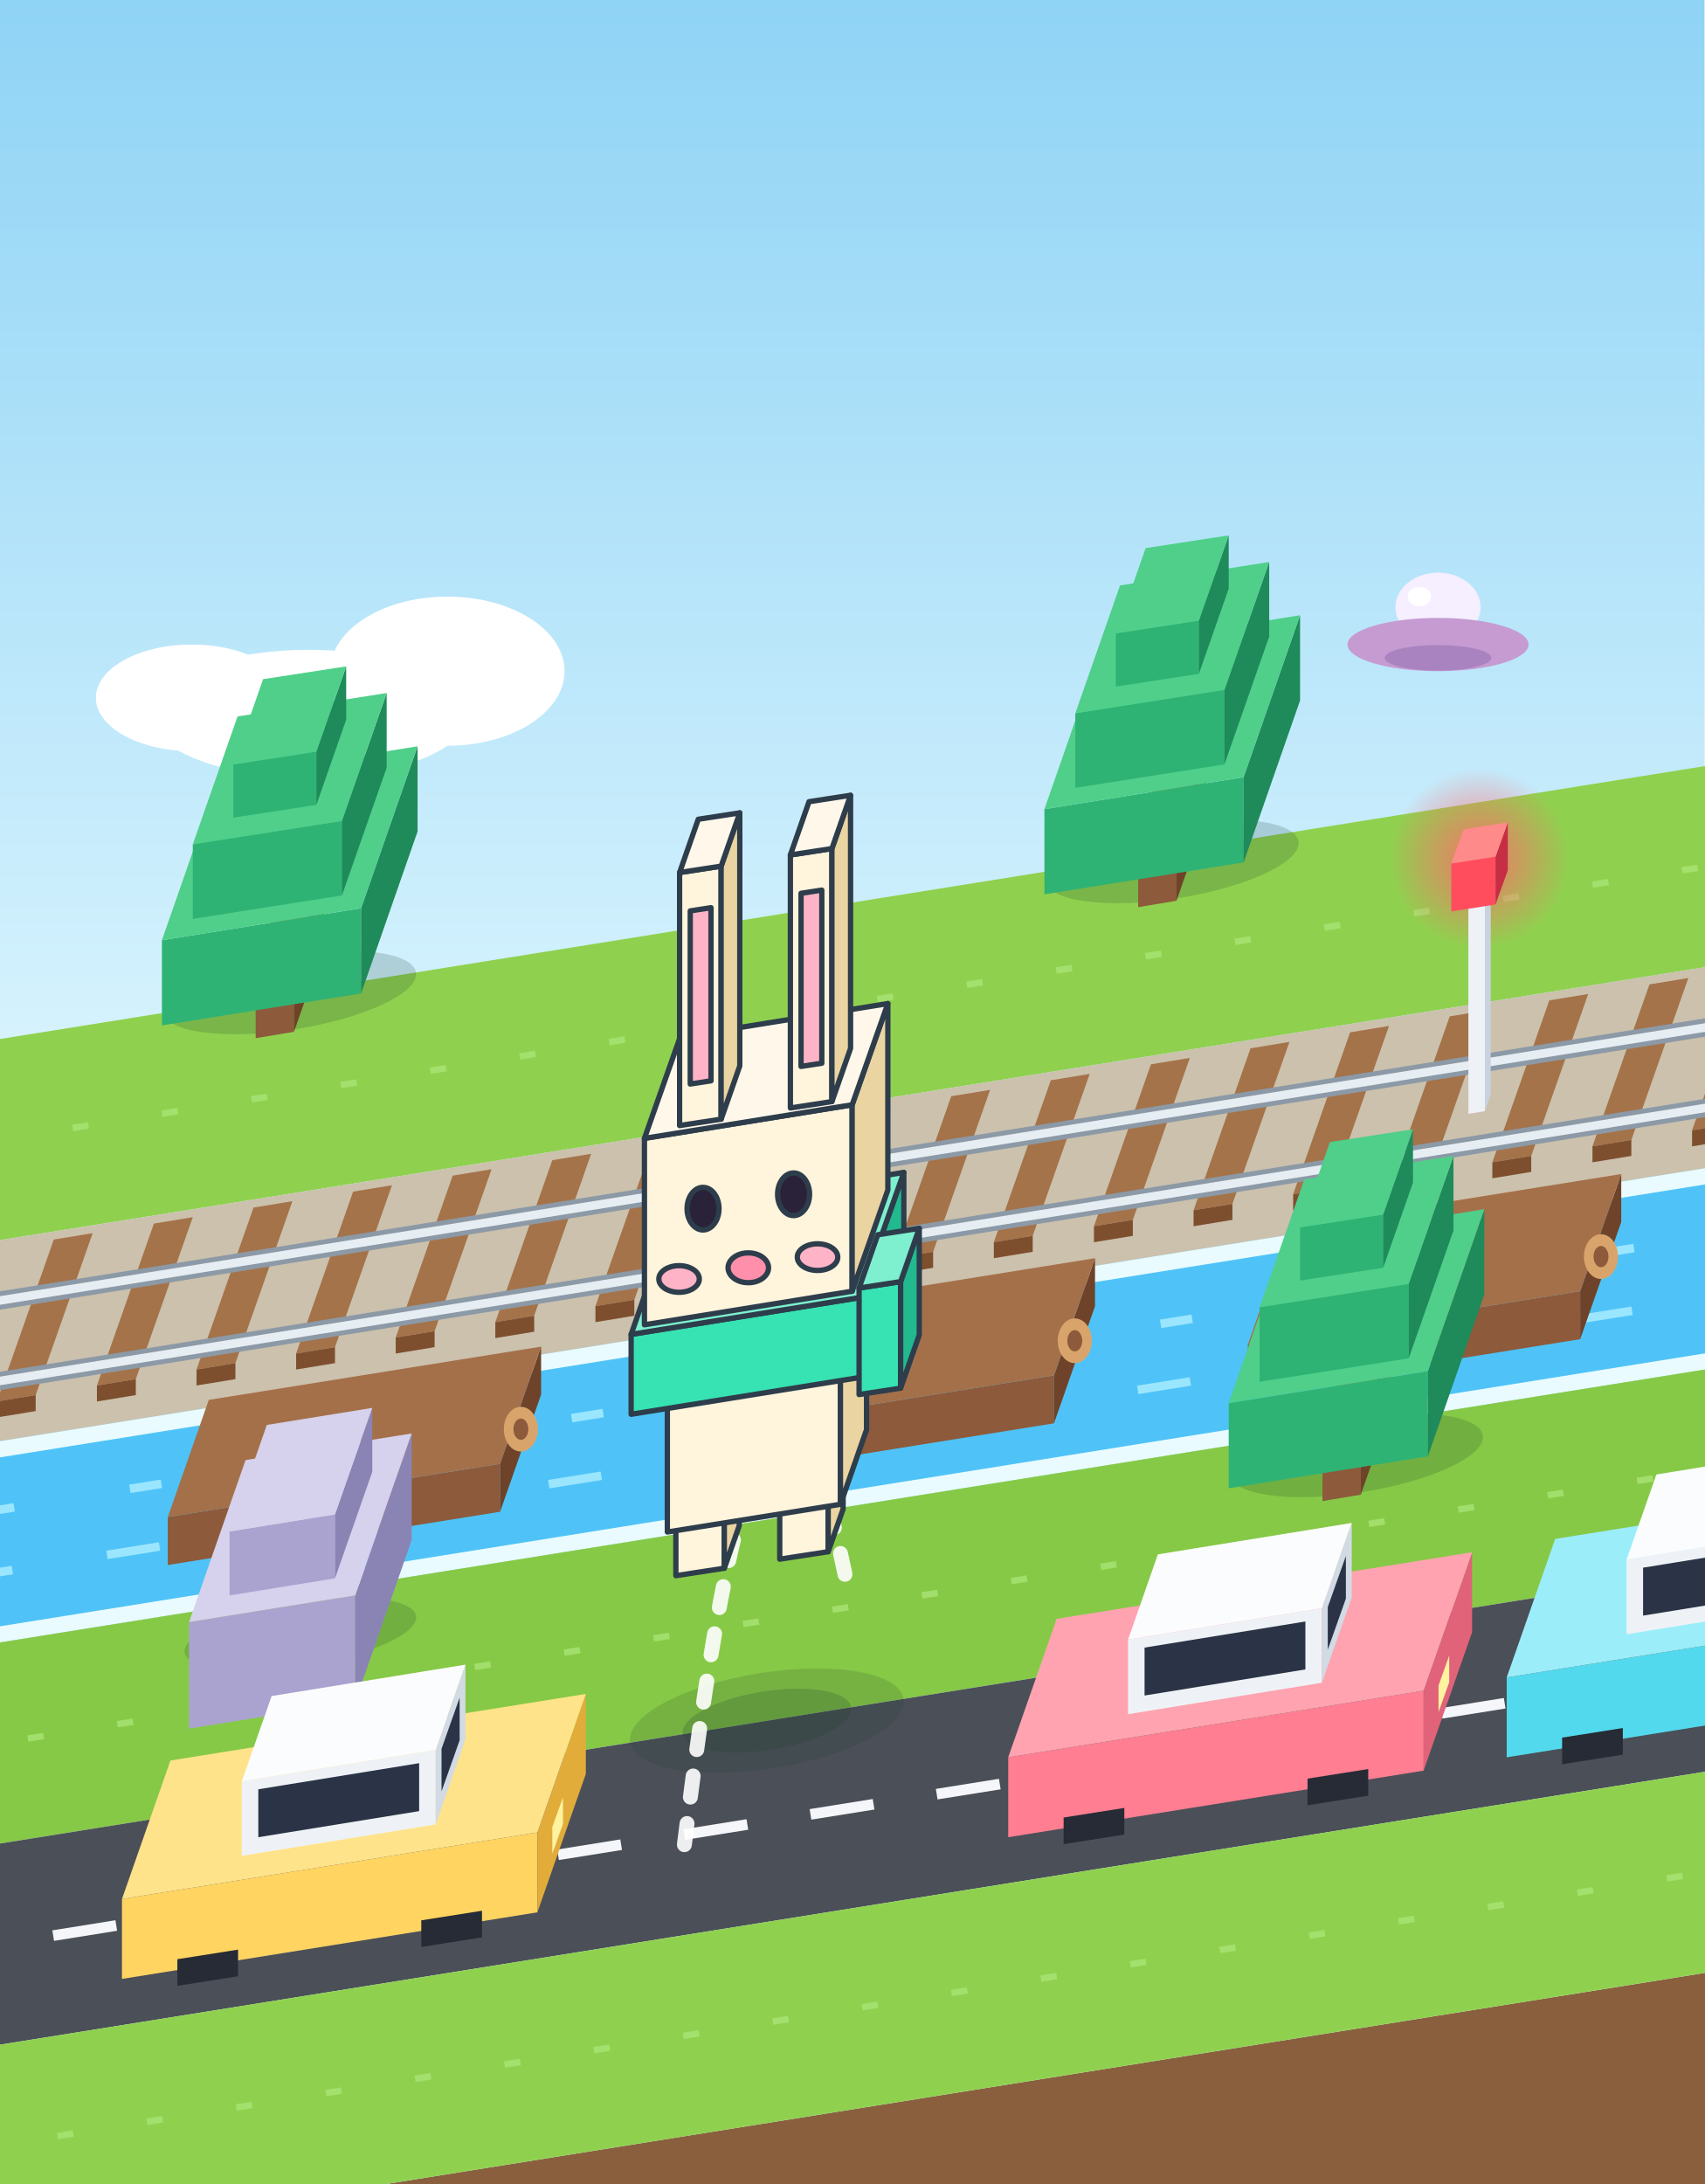
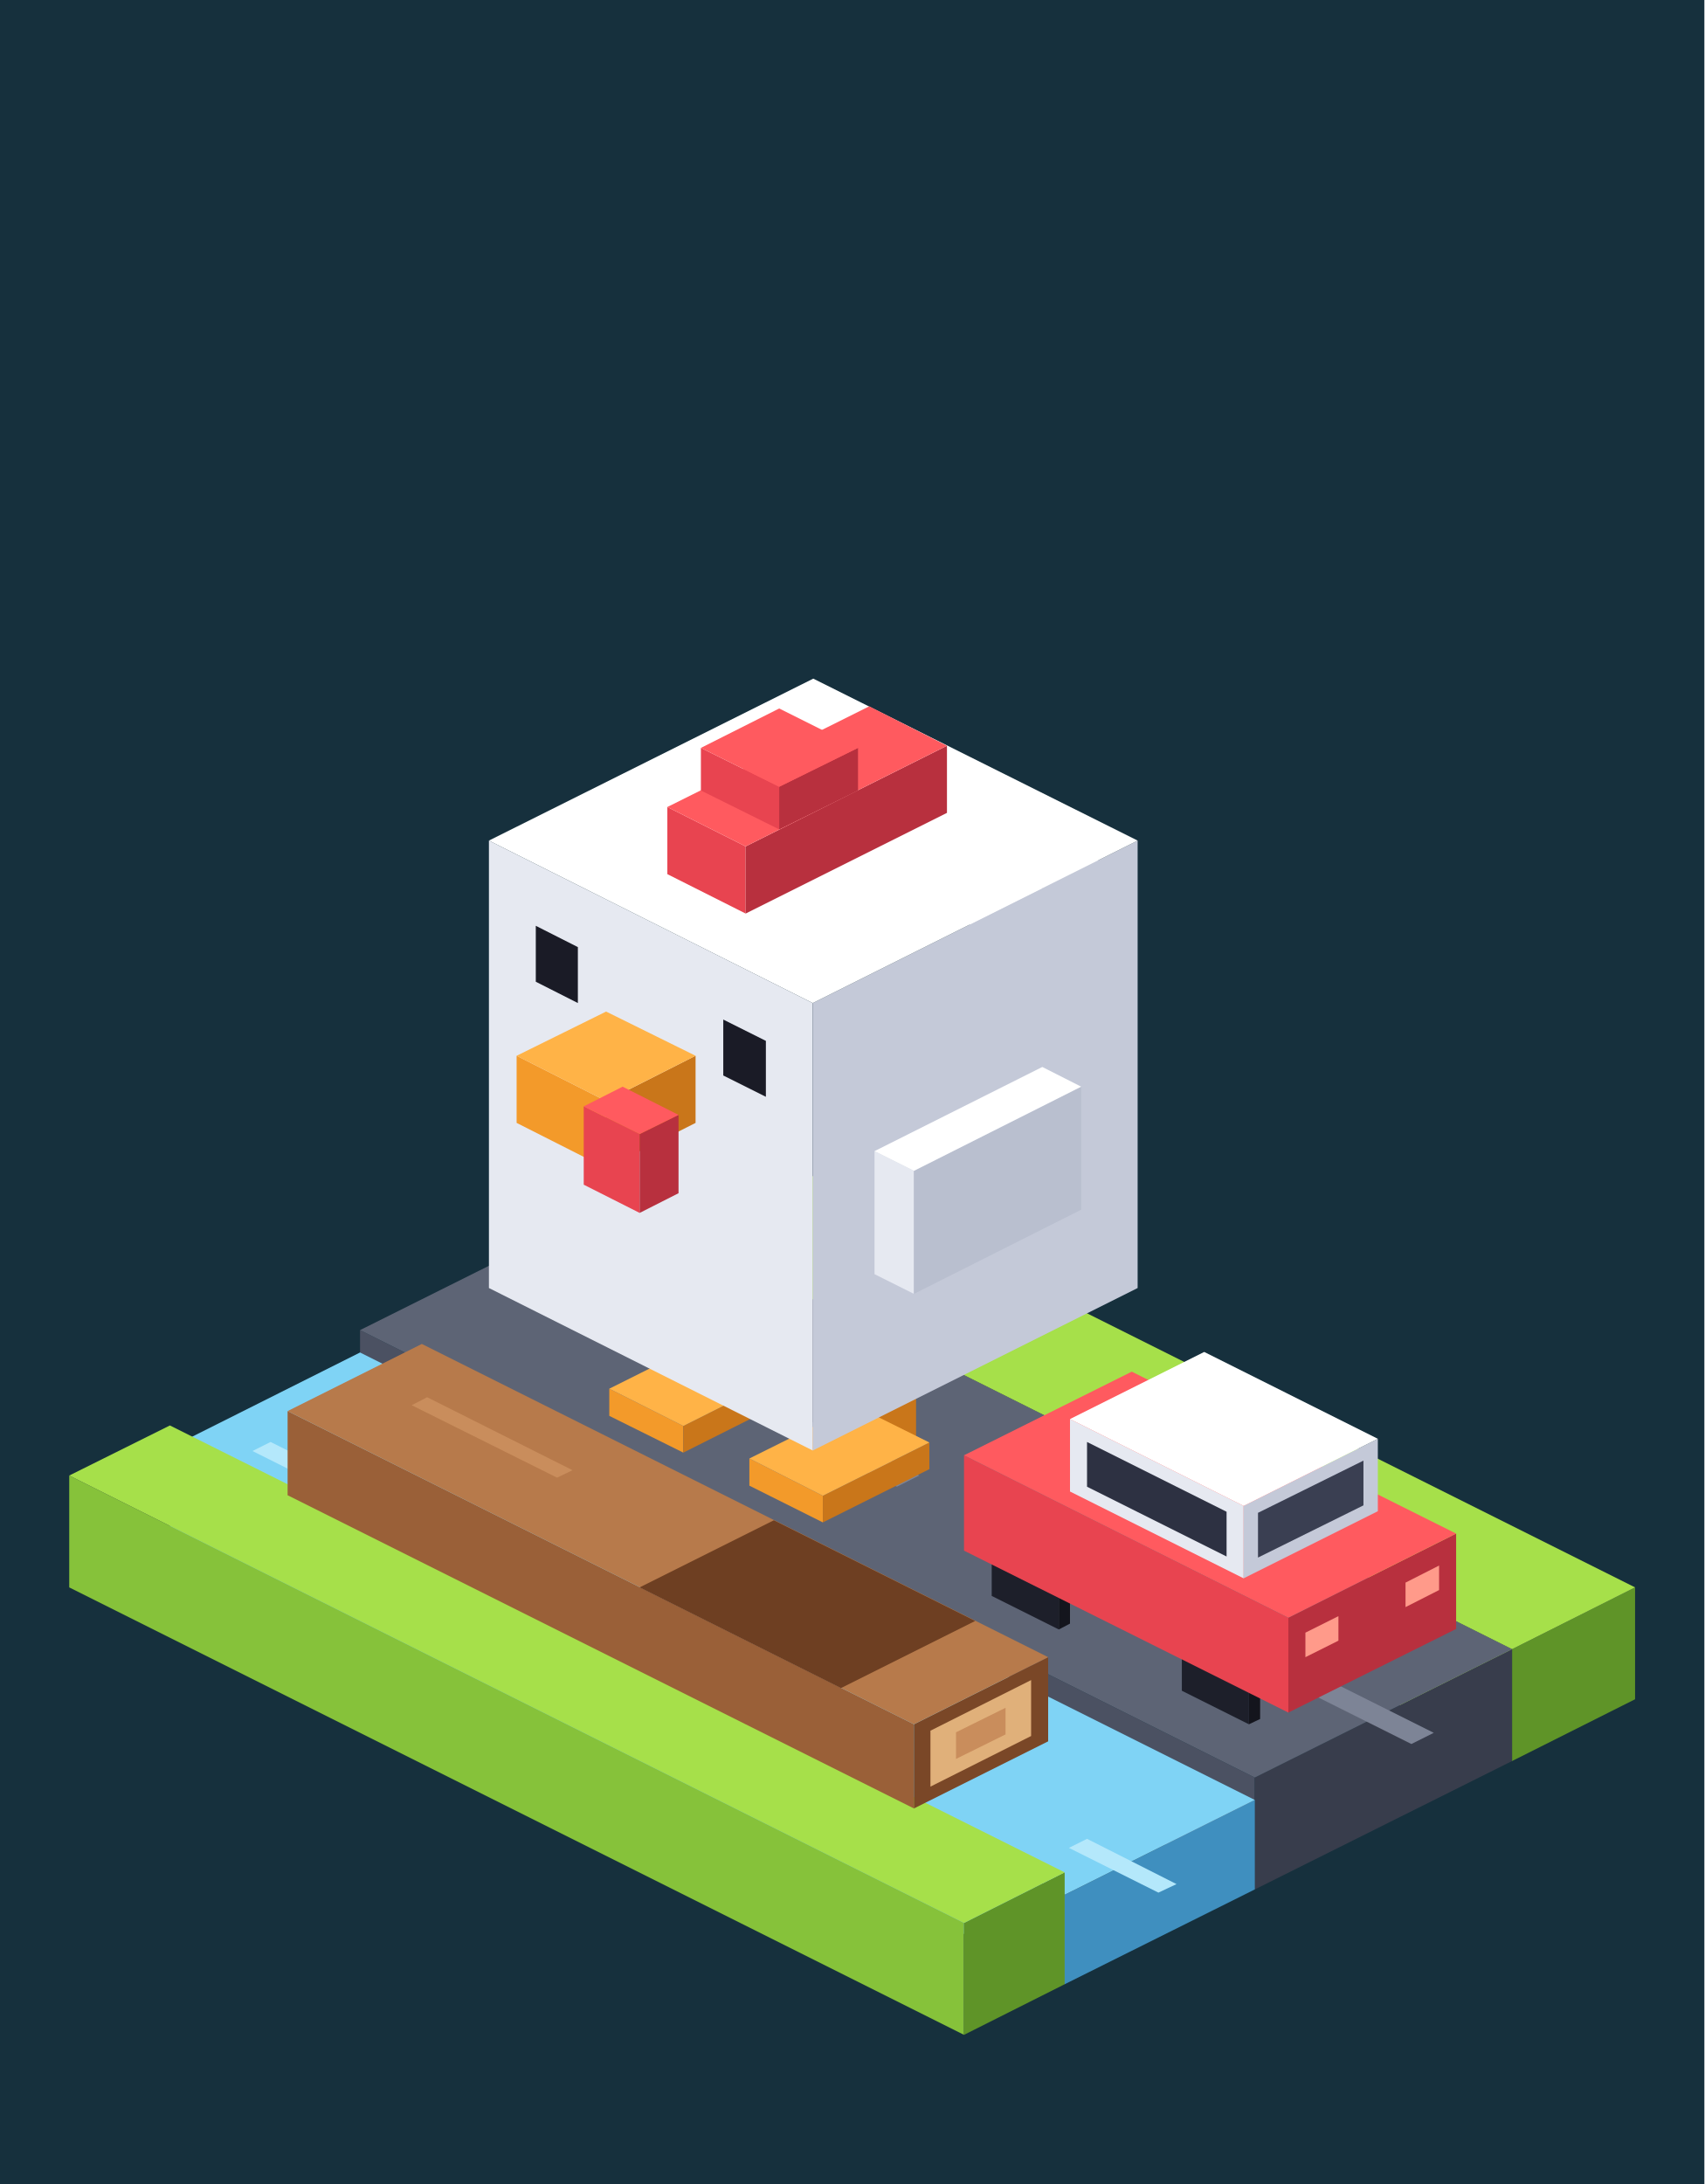
- <svg xmlns="http://www.w3.org/2000/svg" viewBox="0 0 320 410" role="img" aria-labelledby="title desc">
-   <defs>
-     <linearGradient id="sky" gradientUnits="userSpaceOnUse" x1="0" y1="0" x2="0" y2="230">
-       <stop stop-color="#8fd3f5" />
-       <stop offset="1" stop-color="#e2f8ff" />
-     </linearGradient>
-     <radialGradient id="glow">
-       <stop stop-color="#ff6b6b" stop-opacity=".9" />
-       <stop offset="1" stop-color="#ff6b6b" stop-opacity="0" />
-     </radialGradient>
-     <g id="tree">
-       <ellipse cx="-33" cy="408" rx="24" ry="7" fill="#173a2a" opacity=".18" transform="rotate(-9 -33 408)" />
-       <path d="M-39.4 416.6L-32.2 415.4L-32.2 401.4L-39.4 402.6Z" fill="#8d5a3b" />
-       <path d="M-32.2 415.4L-26.6 399.4L-26.6 385.4L-32.2 401.4Z" fill="#6e4329" />
-       <path d="M-39.4 402.6L-32.2 401.4L-26.6 385.4L-33.8 386.6Z" fill="#b0764a" />
-       <path d="M-57 414.2L-19.6 408.2L-19.6 392.2L-57 398.2Z" fill="#2fb374" />
-       <path d="M-19.6 408.2L-9 377.8L-9 361.8L-19.6 392.2Z" fill="#1f8a5a" />
-       <path d="M-57 398.2L-19.6 392.2L-9 361.8L-46.4 367.8Z" fill="#4fcf8a" />
-       <path d="M-51.2 394.2L-23.2 389.8L-23.2 375.8L-51.2 380.2Z" fill="#2fb374" />
-       <path d="M-23.2 389.8L-14.8 365.8L-14.8 351.8L-23.2 375.8Z" fill="#1f8a5a" />
-       <path d="M-51.2 380.2L-23.2 375.8L-14.8 351.8L-42.8 356.2Z" fill="#4fcf8a" />
-       <path d="M-43.6 375.2L-28 372.8L-28 362.8L-43.6 365.2Z" fill="#2fb374" />
-       <path d="M-28 372.8L-22.4 356.8L-22.4 346.8L-28 362.8Z" fill="#1f8a5a" />
-       <path d="M-43.6 365.2L-28 362.8L-22.4 346.8L-38 349.2Z" fill="#4fcf8a" />
-     </g>
-     <g id="rock">
-       <ellipse cx="-33" cy="408" rx="22" ry="6" fill="#173a2a" opacity=".18" transform="rotate(-9 -33 408)" />
-       <path d="M-53.9 425.7L-22.7 420.7L-22.7 400.7L-53.9 405.7Z" fill="#aaa3cf" />
-       <path d="M-22.7 420.7L-12.1 390.3L-12.1 370.3L-22.7 400.7Z" fill="#8a84b5" />
-       <path d="M-53.9 405.7L-22.7 400.7L-12.1 370.3L-43.3 375.3Z" fill="#d6d1ec" />
-       <path d="M-46.3 400.7L-26.5 397.5L-26.5 385.5L-46.3 388.7Z" fill="#aaa3cf" />
-       <path d="M-26.5 397.5L-19.5 377.5L-19.5 365.5L-26.5 385.5Z" fill="#8a84b5" />
-       <path d="M-46.3 388.7L-26.5 385.5L-19.5 365.5L-39.3 368.7Z" fill="#d6d1ec" />
-     </g>
-     <g id="log">
-       <path d="M-40 428L22.4 418L22.4 409L-40 419Z" fill="#8d5a3b" />
-       <path d="M22.4 418L30.1 396L30.1 387L22.4 409Z" fill="#6e4329" />
-       <path d="M-40 419L22.4 409L30.1 387L-32.3 397Z" fill="#a4704a" />
-       <ellipse cx="26.3" cy="402.5" rx="3.2" ry="4.2" fill="#d9a46b" />
-       <ellipse cx="26.3" cy="402.5" rx="1.4" ry="2" fill="#8d5a3b" />
-     </g>
-     <g id="sl">
-       <path d="M14 260.8L21.3 259.6L32 229.2L24.7 230.4Z" fill="#a4734a" />
-       <path d="M14 263.8L21.3 262.6L21.3 259.6L14 260.8Z" fill="#7d4f2e" />
-     </g>
-     <g id="carS">
-       <path d="M-40 425L38 412.5L38 397.5L-40 410Z" fill="#ffd461" />
-       <path d="M38 412.5L47.1 386.5L47.1 371.5L38 397.5Z" fill="#e2ac3b" />
-       <path d="M-40 410L38 397.5L47.1 371.5L-30.9 384Z" fill="#ffe38a" />
-       <path d="M-17.5 401.9L18.9 396L18.9 382L-17.5 387.9Z" fill="#eef2f6" />
-       <path d="M18.9 396L24.5 380L24.5 366L18.9 382Z" fill="#d2dae4" />
-       <path d="M-17.5 387.9L18.9 382L24.5 366L-11.9 371.9Z" fill="#fbfcfe" />
-       <path d="M-14.4 398.4L15.8 393.5L15.8 384.5L-14.4 389.4Z" fill="#2a3446" />
-       <path d="M20 389.8L23.4 380.2L23.4 372.2L20 381.8Z" fill="#2a3446" />
-       <path d="M-29.6 426.3L-18.2 424.5L-18.2 419.5L-29.6 421.3Z" fill="#262b35" />
-       <path d="M16.2 419L27.6 417.2L27.6 412.2L16.2 414Z" fill="#262b35" />
-       <path d="M40.8 401.5L42.8 395.9L42.8 390.9L40.8 396.5Z" fill="#fff3a0" />
-     </g>
-     <g id="carC">
-       <path d="M-40 425L38 412.5L38 397.5L-40 410Z" fill="#ff7e91" />
-       <path d="M38 412.5L47.1 386.5L47.1 371.5L38 397.5Z" fill="#e0637a" />
-       <path d="M-40 410L38 397.5L47.1 371.5L-30.9 384Z" fill="#ffa3b0" />
-       <path d="M-17.5 401.9L18.9 396L18.9 382L-17.5 387.9Z" fill="#eef2f6" />
-       <path d="M18.9 396L24.5 380L24.5 366L18.9 382Z" fill="#d2dae4" />
-       <path d="M-17.5 387.9L18.9 382L24.5 366L-11.9 371.9Z" fill="#fbfcfe" />
-       <path d="M-14.4 398.4L15.8 393.5L15.8 384.5L-14.4 389.4Z" fill="#2a3446" />
-       <path d="M20 389.8L23.4 380.2L23.4 372.2L20 381.8Z" fill="#2a3446" />
-       <path d="M-29.6 426.3L-18.2 424.5L-18.2 419.5L-29.6 421.3Z" fill="#262b35" />
-       <path d="M16.2 419L27.6 417.2L27.6 412.2L16.2 414Z" fill="#262b35" />
-       <path d="M40.8 401.5L42.8 395.9L42.8 390.9L40.8 396.5Z" fill="#fff3a0" />
-     </g>
-     <g id="carK">
-       <path d="M-40 425L38 412.5L38 397.5L-40 410Z" fill="#53d9ed" />
-       <path d="M38 412.5L47.1 386.5L47.1 371.5L38 397.5Z" fill="#36b3ca" />
-       <path d="M-40 410L38 397.5L47.1 371.5L-30.9 384Z" fill="#9beef9" />
-       <path d="M-17.5 401.9L18.9 396L18.9 382L-17.5 387.9Z" fill="#eef2f6" />
-       <path d="M18.9 396L24.5 380L24.5 366L18.9 382Z" fill="#d2dae4" />
-       <path d="M-17.5 387.9L18.9 382L24.5 366L-11.9 371.9Z" fill="#fbfcfe" />
-       <path d="M-14.4 398.4L15.8 393.5L15.8 384.5L-14.4 389.4Z" fill="#2a3446" />
-       <path d="M20 389.8L23.4 380.2L23.4 372.2L20 381.8Z" fill="#2a3446" />
-       <path d="M-29.6 426.3L-18.2 424.5L-18.2 419.5L-29.6 421.3Z" fill="#262b35" />
-       <path d="M16.2 419L27.6 417.2L27.6 412.2L16.2 414Z" fill="#262b35" />
-       <path d="M40.8 401.5L42.8 395.9L42.8 390.9L40.8 396.5Z" fill="#fff3a0" />
-     </g>
-   </defs>
-   <rect width="320" height="410" fill="url(#sky)" />
-   <g>
-     <ellipse cx="58" cy="134" rx="30" ry="12" fill="#fff" />
-     <ellipse cx="84" cy="126" rx="22" ry="14" fill="#fff" />
-     <ellipse cx="36" cy="131" rx="18" ry="10" fill="#fff" />
-   </g>
-   <g>
-     <ellipse cx="270" cy="114" rx="8" ry="6.5" fill="#f5efff" />
-     <ellipse cx="270" cy="121" rx="17" ry="5" fill="#c59bd2" />
-     <ellipse cx="270" cy="123.5" rx="10" ry="2.4" fill="#a983c0" />
-     <ellipse cx="266.5" cy="112" rx="2.2" ry="1.8" fill="#ffffff" />
-   </g>
-   <path d="M-248 461.3L428 353.1L428 443.1L-248 551.3Z" fill="#8a5f3e" />
-   <path d="M-178 261.3L498 153.1L512 113.1L-164 221.3Z" fill="#8fd14f" />
-   <path d="M-171 241.3L505 133.1" fill="none" stroke="#a9e474" stroke-width="1.2" stroke-dasharray="3 14" opacity=".8" />
-   <use href="#tree" x="87.4" y="-221.7" />
-   <use href="#tree" x="253.1" y="-246.3" />
-   <path d="M-192 301.3L484 193.1L498 153.1L-178 261.3Z" fill="#cbc1ad" />
-   <use href="#sl" x="-52" y="8.3" />
-   <use href="#sl" x="-33.3" y="5.3" />
-   <use href="#sl" x="-14.6" y="2.3" />
-   <use href="#sl" x="4.2" y="-0.7" />
-   <use href="#sl" x="22.9" y="-3.7" />
-   <use href="#sl" x="41.6" y="-6.7" />
-   <use href="#sl" x="60.3" y="-9.7" />
-   <use href="#sl" x="79" y="-12.6" />
-   <use href="#sl" x="97.8" y="-15.6" />
-   <use href="#sl" x="116.5" y="-18.6" />
-   <use href="#sl" x="135.2" y="-21.6" />
-   <use href="#sl" x="153.9" y="-24.6" />
-   <use href="#sl" x="172.6" y="-27.6" />
-   <use href="#sl" x="191.4" y="-30.6" />
-   <use href="#sl" x="210.1" y="-33.6" />
-   <use href="#sl" x="228.8" y="-36.6" />
-   <use href="#sl" x="247.5" y="-39.6" />
-   <use href="#sl" x="266.2" y="-42.6" />
-   <use href="#sl" x="285" y="-45.6" />
-   <use href="#sl" x="303.7" y="-48.6" />
-   <use href="#sl" x="322.4" y="-51.6" />
-   <path d="M-187.8 289.3L488.2 181.1" fill="none" stroke="#8c99a6" stroke-width="3.4" />
-   <path d="M-182.2 273.3L493.8 165.1" fill="none" stroke="#8c99a6" stroke-width="3.4" />
-   <path d="M-187.8 289.3L488.2 181.1" fill="none" stroke="#e6edf3" stroke-width="1.6" />
-   <path d="M-182.2 273.3L493.8 165.1" fill="none" stroke="#e6edf3" stroke-width="1.6" />
-   <ellipse cx="277.8" cy="161.2" rx="17" ry="17" fill="url(#glow)" />
-   <path d="M275.7 209.1L278.8 208.6L278.8 168.6L275.7 169.1Z" fill="#eef1f6" />
-   <path d="M278.8 208.6L279.9 205.4L279.9 165.4L278.8 168.6Z" fill="#c9d2de" />
-   <path d="M275.7 169.1L278.8 168.6L279.9 165.4L276.8 165.9Z" fill="#fbfcff" />
-   <path d="M272.5 171.1L280.8 169.8L280.8 160.8L272.5 162.1Z" fill="#ff4d5e" />
-   <path d="M280.8 169.8L283.1 163.4L283.1 154.4L280.8 160.8Z" fill="#c62e44" />
-   <path d="M272.5 162.1L280.8 160.8L283.1 154.4L274.8 155.7Z" fill="#ff8a8a" />
-   <path d="M-206 341.3L470 233.1L484 193.1L-192 301.3Z" fill="#4fc3f7" />
-   <path d="M-205.4 339.7L470.6 231.5" fill="none" stroke="#e9fbff" stroke-width="3" />
-   <path d="M-192.6 302.9L483.4 194.7" fill="none" stroke="#e9fbff" stroke-width="3" />
-   <path d="M-201.1 327.3L474.9 219.1" fill="none" stroke="#9be6ff" stroke-width="1.6" stroke-dasharray="10 18" />
-   <path d="M-196.8 314.9L479.2 206.7" fill="none" stroke="#9be6ff" stroke-width="1.6" stroke-dasharray="6 22" />
-   <use href="#log" x="71.5" y="-134.2" />
-   <use href="#log" x="175.5" y="-150.8" />
-   <use href="#log" x="274.3" y="-166.6" />
-   <path d="M-220 381.3L456 273.1L470 233.1L-206 341.3Z" fill="#86c946" />
-   <path d="M-213 361.3L463 253.1" fill="none" stroke="#a9e474" stroke-width="1.2" stroke-dasharray="3 14" opacity=".8" />
-   <use href="#tree" x="287.7" y="-134.8" />
-   <use href="#rock" x="89.4" y="-101.2" />
-   <path d="M-234 421.3L442 313.1L456 273.1L-220 381.3Z" fill="#4b4f58" />
-   <path d="M-227 401.3L449 293.1" fill="none" stroke="#f4f6fa" stroke-width="2" stroke-dasharray="12 12" />
-   <use href="#carS" x="62.9" y="-53.5" />
-   <use href="#carC" x="229.3" y="-80.1" />
-   <use href="#carK" x="322.9" y="-95.1" />
-   <path d="M-248 461.3L428 353.1L442 313.1L-234 421.3Z" fill="#8fd14f" />
-   <path d="M-241 441.3L435 333.1" fill="none" stroke="#a9e474" stroke-width="1.2" stroke-dasharray="3 14" opacity=".8" />
-   <ellipse cx="144" cy="323" rx="26" ry="9" fill="#173a2a" opacity=".16" transform="rotate(-9 144 323)" />
-   <ellipse cx="144" cy="323" rx="16" ry="5.5" fill="#173a2a" opacity=".2" transform="rotate(-9 144 323)" />
-   <path d="M128.5 346.3Q144 219 159.5 299.8" fill="none" stroke="#fff" stroke-width="2.8" stroke-linecap="round" stroke-dasharray="4 5" opacity=".9" />
-   <g stroke="#2e3d4b" stroke-width="1" stroke-linejoin="round">
-     <path d="M126.9 295.8L136 294.4L136 284.4L126.9 285.8Z" fill="#fff4dc" />
-     <path d="M136 294.4L138.8 286.4L138.8 276.4L136 284.4Z" fill="#ead4a2" />
-     <path d="M126.9 285.8L136 284.4L138.8 276.4L129.7 277.8Z" fill="#fff8ea" />
-     <path d="M146.4 292.7L155.5 291.3L155.5 281.3L146.4 282.7Z" fill="#fff4dc" />
-     <path d="M155.5 291.3L158.3 283.3L158.3 273.3L155.5 281.3Z" fill="#ead4a2" />
-     <path d="M146.4 282.7L155.5 281.3L158.3 273.3L149.2 274.7Z" fill="#fff8ea" />
-     <path d="M125.3 287.6L157.8 282.4L157.8 249.9L125.3 255.1Z" fill="#fff4dc" />
-     <path d="M157.8 282.4L162.7 268.4L162.7 235.9L157.8 249.9Z" fill="#ead4a2" />
-     <path d="M125.3 255.1L157.8 249.9L162.7 235.9L130.2 241.1Z" fill="#fff8ea" />
-     <path d="M118.5 265.5L161.4 258.6L161.4 243.6L118.5 250.5Z" fill="#37e2b3" />
-     <path d="M161.4 258.6L169.7 235.1L169.7 220.1L161.4 243.6Z" fill="#22b98f" />
-     <path d="M118.5 250.5L161.4 243.6L169.7 220.1L126.7 227Z" fill="#7ef0cf" />
-     <path d="M121 248.7L160 242.4L160 207.4L121 213.7Z" fill="#fff4dc" />
-     <path d="M160 242.4L166.7 223.4L166.7 188.4L160 207.4Z" fill="#ead4a2" />
-     <path d="M121 213.7L160 207.4L166.7 188.4L127.7 194.7Z" fill="#fff8ea" />
-     <path d="M127.6 211.3L135.4 210.1L135.4 162.6L127.6 163.8Z" fill="#fff4dc" />
-     <path d="M135.4 210.1L138.9 200.1L138.9 152.6L135.4 162.6Z" fill="#ead4a2" />
-     <path d="M127.6 163.8L135.4 162.6L138.9 152.6L131.1 153.8Z" fill="#fff8ea" />
-     <path d="M148.4 208L156.2 206.8L156.2 159.3L148.4 160.5Z" fill="#fff4dc" />
-     <path d="M156.2 206.8L159.7 196.8L159.7 149.3L156.2 159.3Z" fill="#ead4a2" />
-     <path d="M148.4 160.5L156.2 159.3L159.7 149.3L151.9 150.5Z" fill="#fff8ea" />
-     <path d="M129.6 203.5L133.5 202.9L133.5 170.4L129.6 171Z" fill="#ffb3c7" />
-     <path d="M150.4 200.2L154.3 199.6L154.3 167.1L150.4 167.7Z" fill="#ffb3c7" />
-     <ellipse cx="132" cy="226.9" rx="3" ry="4" fill="#2a2238" />
-     <ellipse cx="149" cy="224.2" rx="3" ry="4" fill="#2a2238" />
-     <ellipse cx="127.5" cy="240.1" rx="3.8" ry="2.5" fill="#ffb3c7" />
-     <ellipse cx="153.5" cy="236" rx="3.8" ry="2.5" fill="#ffb3c7" />
-     <ellipse cx="140.5" cy="238" rx="3.8" ry="2.8" fill="#ff8fab" />
-     <path d="M161.3 261.8L169.1 260.6L169.1 240.6L161.3 241.8Z" fill="#37e2b3" />
-     <path d="M169.1 260.6L172.6 250.6L172.6 230.6L169.1 240.6Z" fill="#22b98f" />
-     <path d="M161.3 241.8L169.1 240.6L172.6 230.6L164.8 231.8Z" fill="#7ef0cf" />
-   </g>
+ <svg xmlns="http://www.w3.org/2000/svg" viewBox="0 0 320 410" role="img" aria-labelledby="cr-title cr-desc">
+   <path fill="#16303d" d="M0 0h320v410H0z" />
+   <path fill="#86c23a" d="M115.9 246.6 283.9 330.6 283.9 309.6 115.9 225.6Z" />
+   <path fill="#5f9428" d="M307 319 283.9 330.6 283.9 309.6 307 298Z" />
+   <path fill="#a6e04a" d="M139 214 307 298 283.9 309.6 115.9 225.6Z" />
+   <path fill="#4b5162" d="M67.6 270.7 235.6 354.7 235.6 333.7 67.6 249.7Z" />
+   <path fill="#383d4c" d="M283.9 330.6 235.6 354.7 235.6 333.7 283.9 309.6Z" />
+   <path fill="#5d6475" d="M115.9 225.6 283.9 309.6 235.6 333.7 67.6 249.7Z" />
+   <path fill="#5fb6e0" d="M31.9 288.6 199.9 372.5 199.9 355.7 31.9 271.8Z" />
+   <path fill="#3f8fbf" d="M235.6 354.7 199.9 372.5 199.9 355.7 235.6 337.9Z" />
+   <path fill="#7fd3f5" d="M67.6 253.9 235.6 337.9 199.9 355.7 31.9 271.8Z" />
+   <path fill="#86c23a" d="M13 298 181 382 181 361 13 277Z" />
+   <path fill="#5f9428" d="M199.9 372.5 181 382 181 361 199.9 351.5Z" />
+   <path fill="#a6e04a" d="M31.9 267.6 199.9 351.5 181 361 13 277Z" />
+   <path fill="#7d8496" d="M99.1 240.2 124.3 252.8 120.1 254.9 94.9 242.3Z" />
+   <path fill="#7d8496" d="M147.4 264.4 172.6 277 168.4 279.1 143.2 266.5Z" />
+   <path fill="#7d8496" d="M195.7 288.6 220.9 301.1 216.7 303.2 191.5 290.6Z" />
+   <path fill="#7d8496" d="M244 312.7 269.2 325.3 265 327.4 239.8 314.8Z" />
+   <path fill="#b4e8fb" d="M50.8 270.7 71.8 281.2 68.4 282.9 47.4 272.4Z" />
+   <path fill="#b4e8fb" d="M204.1 345.2 220.9 353.7 217.5 355.3 200.7 346.9Z" />
+   <path fill="#1d1f2a" d="M186.2 299.6 198.8 305.9 198.8 297.5 186.2 291.2Z" />
+   <path fill="#14151d" d="M200.9 304.8 198.8 305.9 198.8 297.5 200.9 296.4Z" />
+   <path fill="#1d1f2a" d="M188.3 290.1 200.9 296.4 198.8 297.5 186.2 291.2Z" />
+   <path fill="#1d1f2a" d="M221.9 317.4 234.5 323.7 234.5 315.3 221.9 309Z" />
+   <path fill="#14151d" d="M236.6 322.7 234.5 323.7 234.5 315.3 236.6 314.3Z" />
+   <path fill="#1d1f2a" d="M224 308 236.6 314.3 234.5 315.3 221.9 309Z" />
+   <path fill="#e84450" d="M181 291.1 241.9 321.5 241.9 303.7 181 273.2Z" />
+   <path fill="#b8303e" d="M273.4 305.8 241.9 321.5 241.9 303.7 273.4 287.9Z" />
+   <path fill="#ff5a5f" d="M212.5 257.5 273.4 287.9 241.9 303.7 181 273.2Z" />
+   <path fill="#e6e9f1" d="M200.9 280 233.5 296.3 233.5 282.7 200.9 266.4Z" />
+   <path fill="#c4c9d8" d="M258.7 283.7 233.5 296.3 233.5 282.7 258.7 270.1Z" />
+   <path fill="#ffffff" d="M226.1 253.8 258.7 270.1 233.5 282.7 200.9 266.4Z" />
+   <path fill="#2d3142" d="M204.1 279.1 230.3 292.2 230.3 283.8 204.1 270.7Z" />
+   <path fill="#3a3f52" d="M256 282.6 236.2 292.4 236.2 284 256 274.2Z" />
+   <path fill="#ff9a8a" d="M270.2 298.5 263.9 301.7 263.9 297.1 270.2 293.9Z" />
+   <path fill="#ff9a8a" d="M251.3 308 245.1 311.1 245.1 306.5 251.3 303.4Z" />
+   <path fill="#9a6038" d="M54 280.7 171.6 339.5 171.6 323.7 54 264.9Z" />
+   <path fill="#7a4727" d="M196.8 326.9 171.6 339.5 171.6 323.7 196.8 311.1Z" />
+   <path fill="#b77a4b" d="M79.2 252.3 196.8 311.1 171.6 323.7 54 264.9Z" />
+   <path fill="#c98d5c" d="M80.2 262.3 107.5 276 104.6 277.4 77.3 263.8Z" />
+   <path fill="#e0b07a" d="M193.6 325.9 174.7 335.4 174.7 324.9 193.6 315.4Z" />
+   <path fill="#c98d5c" d="M188.8 325.6 179.5 330.2 179.5 325.2 188.8 320.6Z" />
+   <path fill="#6e3f22" d="M145.3 285.4 183.1 304.3 157.9 316.9 120.1 298Z" />
+   <path fill="#f39a2a" d="M128.1 257.3 136.9 261.7 136.9 240.7 128.1 236.3Z" />
+   <path fill="#c9761a" d="M145.7 257.3 136.9 261.7 136.9 240.7 145.7 236.3Z" />
+   <path fill="#ffb347" d="M136.9 231.9 145.7 236.3 136.9 240.7 128.1 236.3Z" />
+   <path fill="#f39a2a" d="M114.4 265.8 128.3 272.7 128.3 267.7 114.4 260.7Z" />
+   <path fill="#c9761a" d="M148.2 262.7 128.3 272.7 128.3 267.7 148.2 257.7Z" />
+   <path fill="#ffb347" d="M134.4 250.7 148.2 257.7 128.3 267.7 114.4 260.7Z" />
+   <path fill="#f39a2a" d="M154.3 270.4 163.2 274.8 163.2 253.8 154.3 249.4Z" />
+   <path fill="#c9761a" d="M172 270.4 163.2 274.8 163.2 253.8 172 249.4Z" />
+   <path fill="#ffb347" d="M163.2 245 172 249.4 163.2 253.8 154.3 249.4Z" />
+   <path fill="#f39a2a" d="M140.7 278.9 154.5 285.8 154.5 280.8 140.7 273.8Z" />
+   <path fill="#c9761a" d="M174.5 275.8 154.5 285.8 154.5 280.8 174.5 270.8Z" />
+   <path fill="#ffb347" d="M160.6 263.9 174.5 270.8 154.5 280.8 140.7 273.8Z" />
+   <path fill="#e6e9f1" d="M170.5 167.8 195.7 180.4 195.7 163.6 170.5 151Z" />
+   <path fill="#c4c9d8" d="M206.2 175.2 195.7 180.4 195.7 163.6 206.2 158.4Z" />
+   <path fill="#ffffff" d="M181 145.8 206.2 158.4 195.7 163.6 170.5 151Z" />
+   <path fill="#e6e9f1" d="M91.8 241.8 152.6 272.3 152.6 188.3 91.8 157.8Z" />
+   <path fill="#c4c9d8" d="M213.6 241.8 152.6 272.3 152.6 188.3 213.6 157.8Z" />
+   <path fill="#ffffff" d="M152.7 127.4 213.6 157.8 152.6 188.3 91.8 157.8Z" />
+   <path fill="#e6e9f1" d="M164.2 239.2 171.6 242.9 171.6 219.8 164.2 216.1Z" />
+   <path fill="#b9bfcf" d="M203 227.1 171.6 242.9 171.6 219.8 203 204Z" />
+   <path fill="#ffffff" d="M195.7 200.3 203 204 171.6 219.8 164.2 216.1Z" />
+   <path fill="#e84450" d="M125.3 164.1 140 171.5 140 158.9 125.3 151.5Z" />
+   <path fill="#b8303e" d="M177.8 152.6 140 171.5 140 158.9 177.8 140Z" />
+   <path fill="#ff5a5f" d="M163.2 132.6 177.8 140 140 158.9 125.3 151.5Z" />
+   <path fill="#e84450" d="M131.6 148.4 146.3 155.7 146.3 147.7 131.6 140.4Z" />
+   <path fill="#b8303e" d="M161.1 148.4 146.3 155.7 146.3 147.7 161.1 140.4Z" />
+   <path fill="#ff5a5f" d="M146.3 133 161.1 140.4 146.3 147.7 131.6 140.4Z" />
+   <path fill="#f39a2a" d="M97 210.8 113.8 219.3 113.8 206.7 97 198.2Z" />
+   <path fill="#c9761a" d="M130.6 210.8 113.8 219.3 113.8 206.7 130.6 198.2Z" />
+   <path fill="#ffb347" d="M113.8 189.9 130.6 198.2 113.8 206.7 97 198.2Z" />
+   <path fill="#e84450" d="M109.6 222.4 120.1 227.7 120.1 212.9 109.6 207.7Z" />
+   <path fill="#b8303e" d="M127.4 224 120.1 227.7 120.1 212.9 127.4 209.3Z" />
+   <path fill="#ff5a5f" d="M116.9 204 127.4 209.3 120.1 212.9 109.6 207.7Z" />
+   <path fill="#1a1b26" d="M100.6 184.3 108.5 188.3 108.5 177.8 100.6 173.8Z" />
+   <path fill="#1a1b26" d="M135.8 201.9 143.8 205.9 143.8 195.4 135.8 191.4Z" />
</svg>
